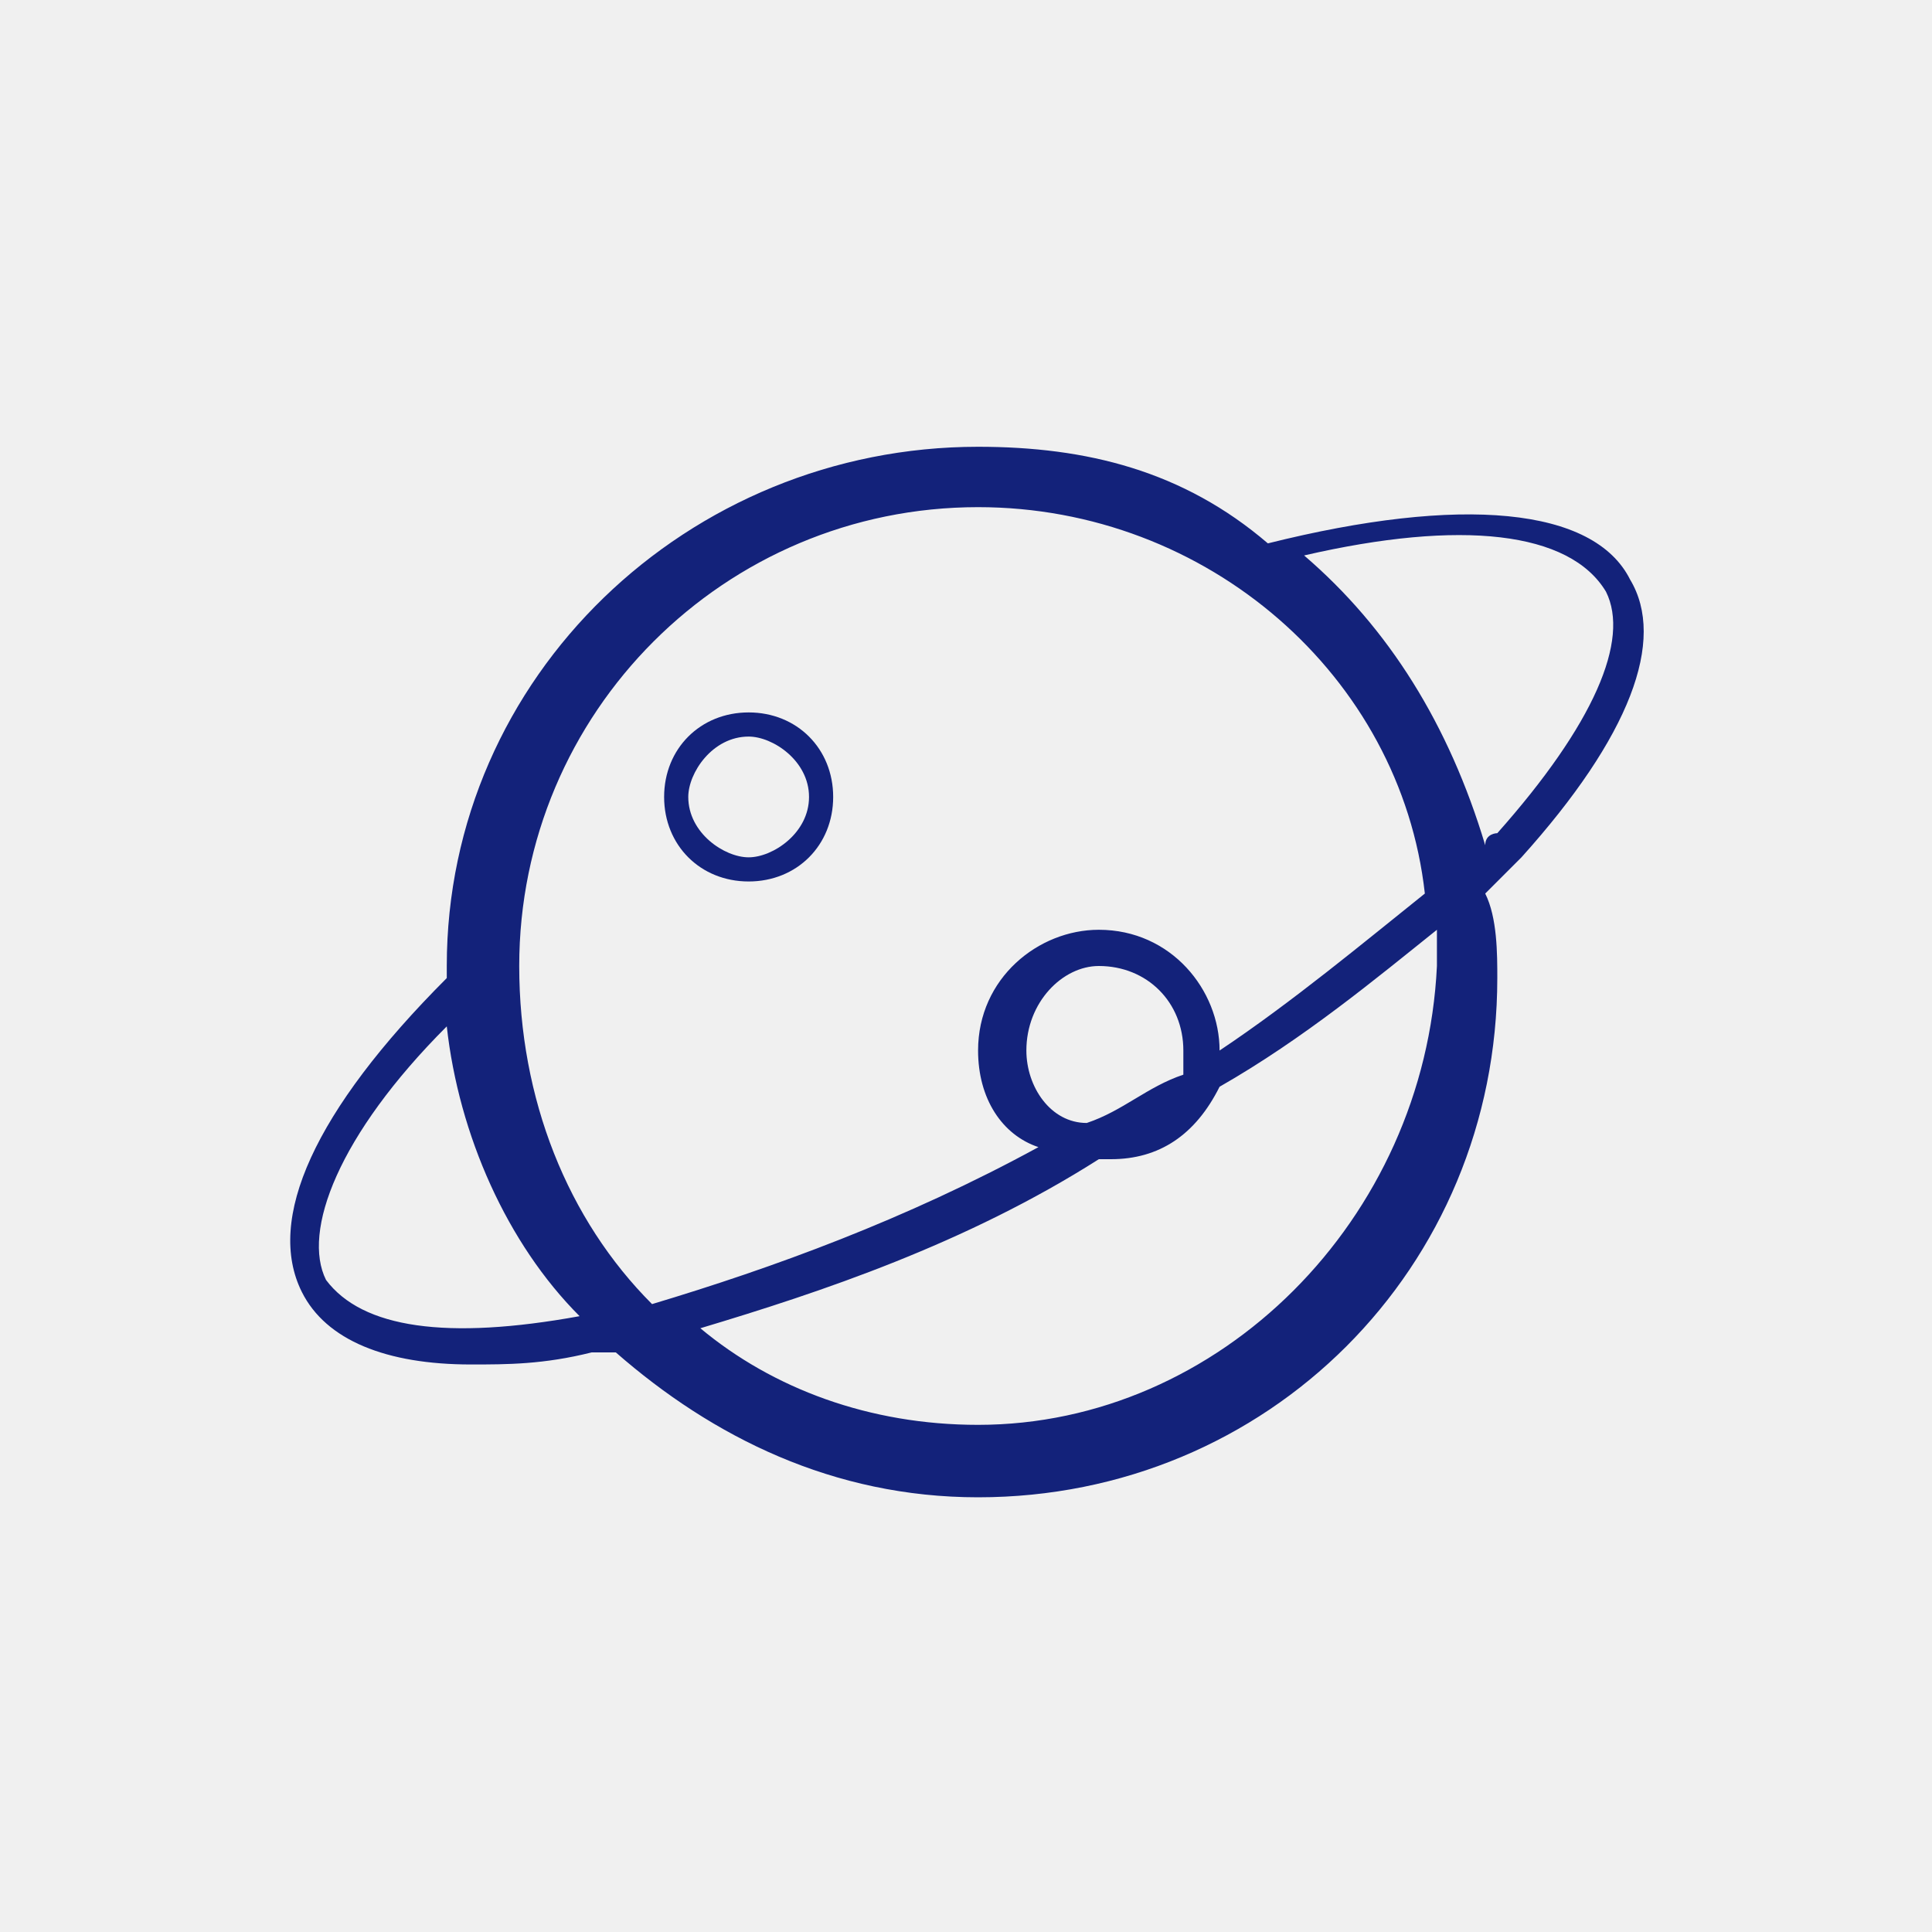
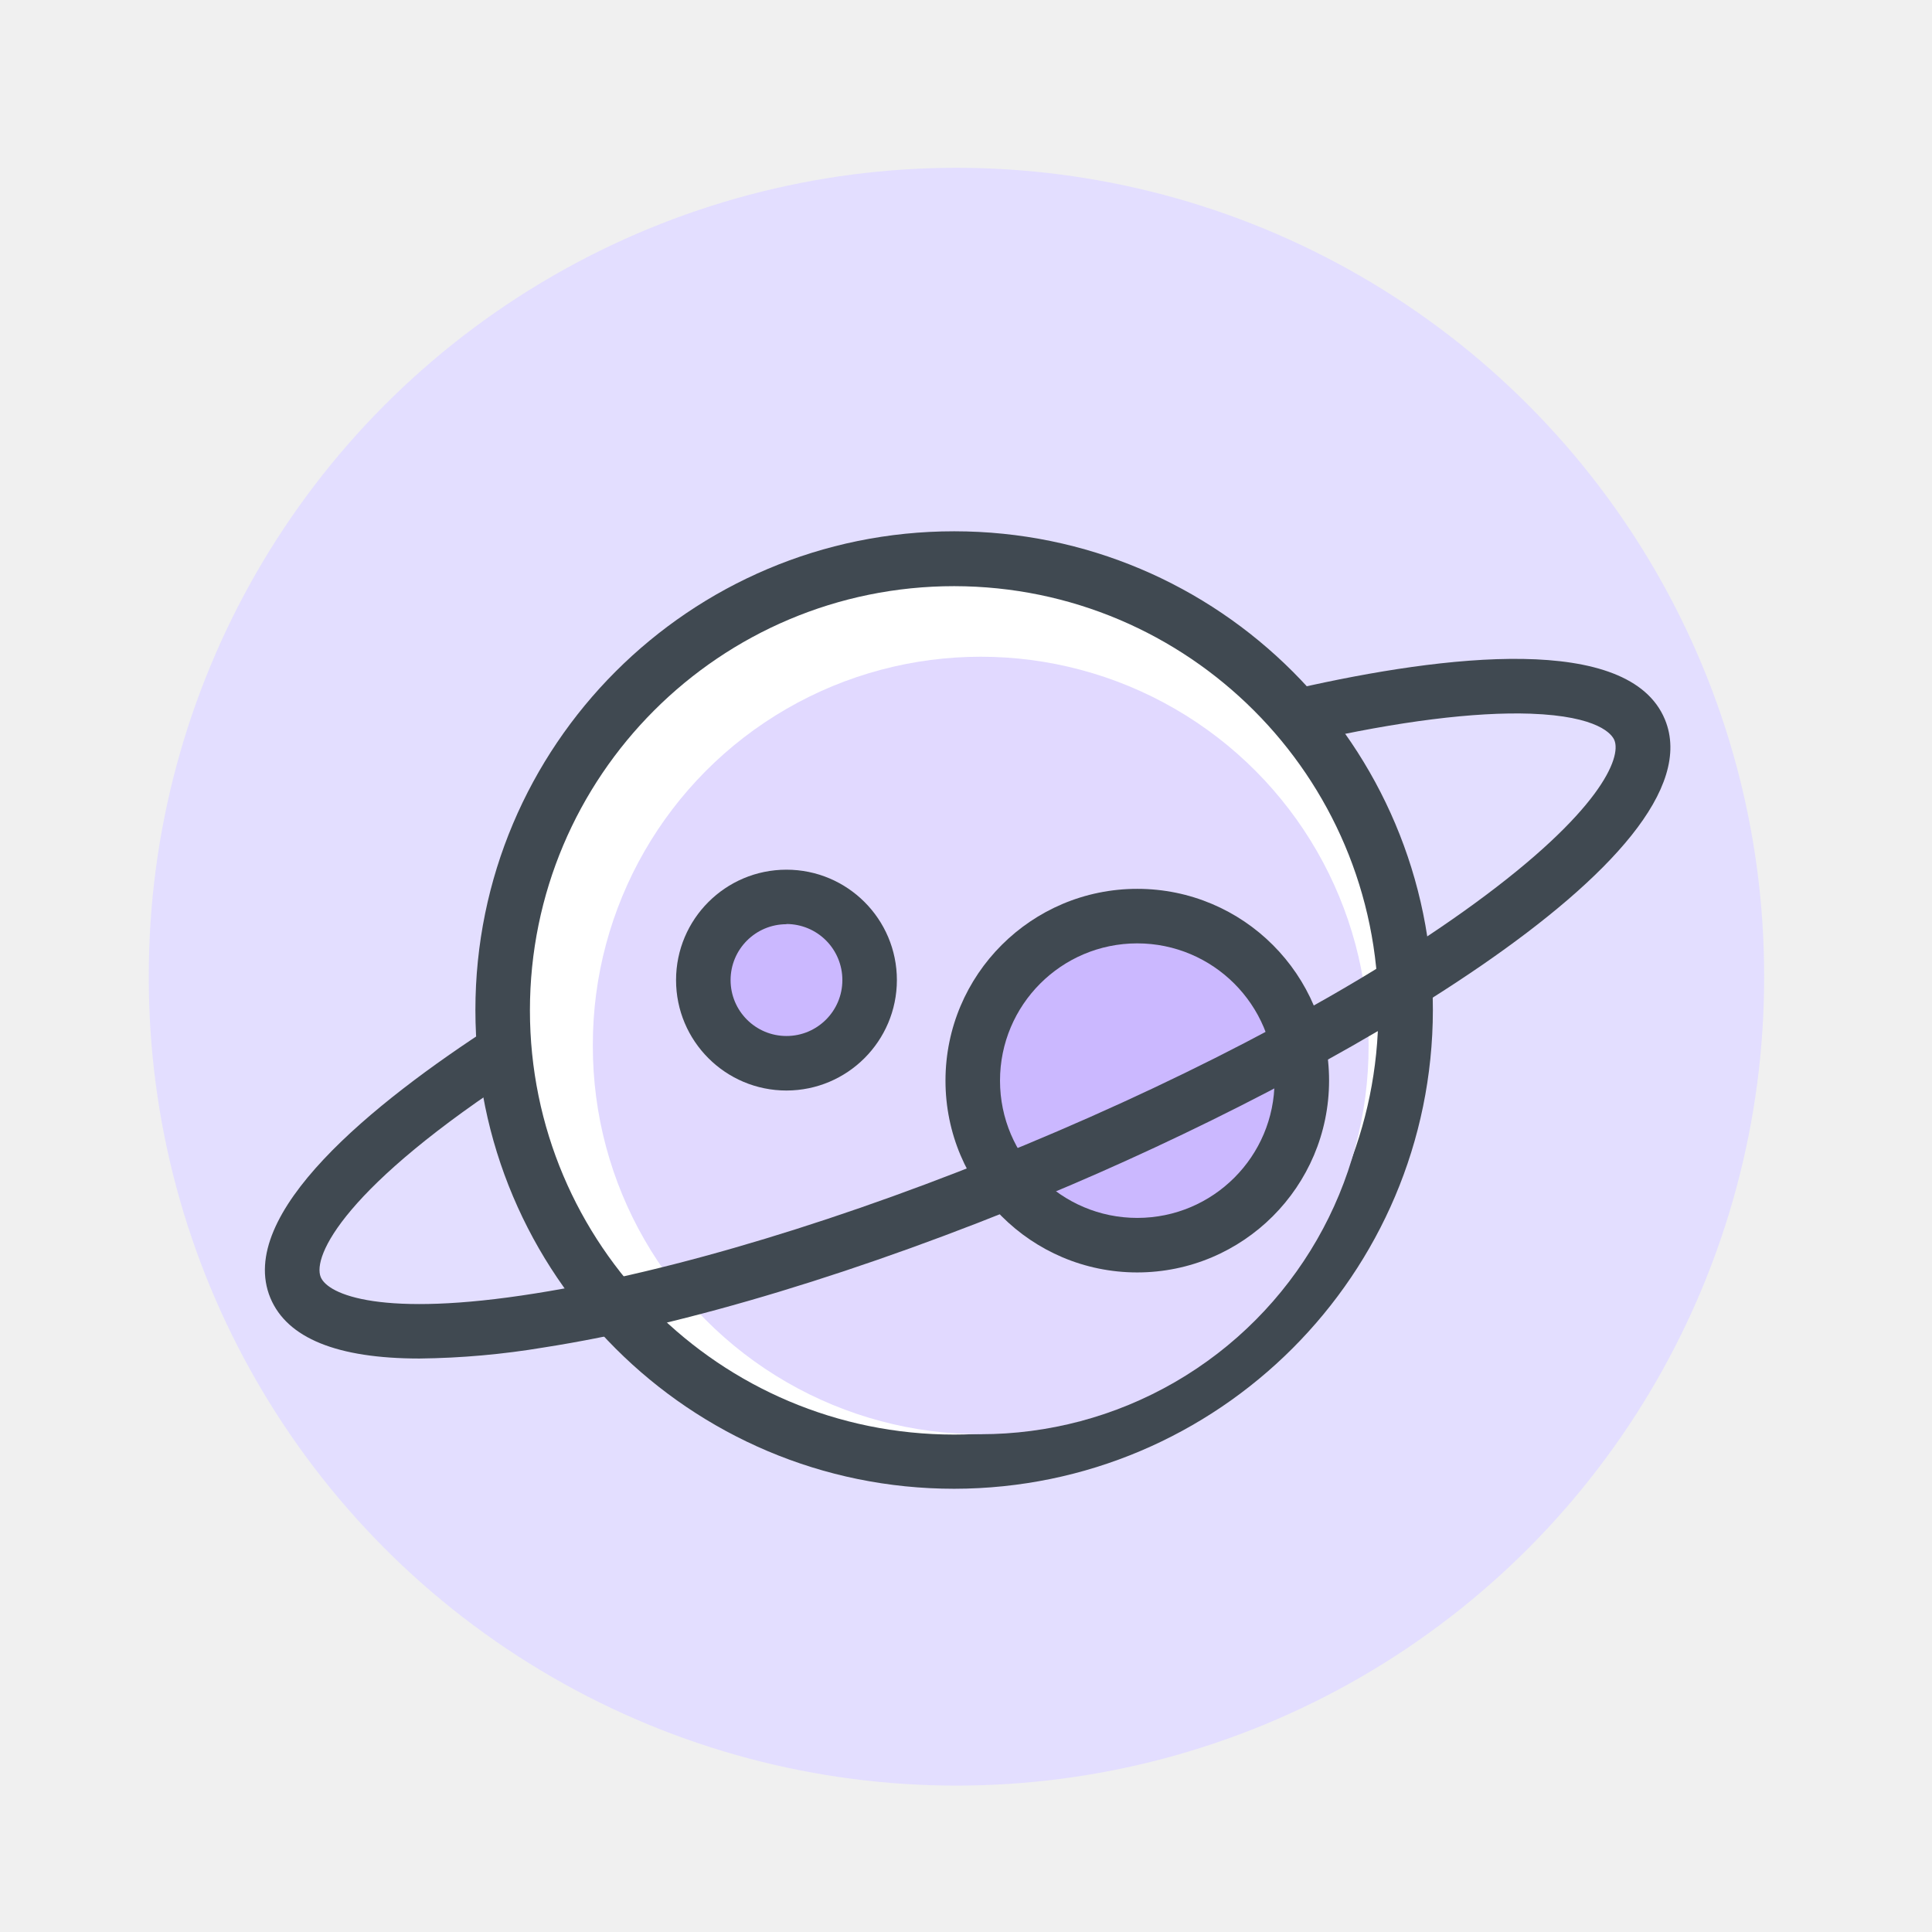
- <svg xmlns="http://www.w3.org/2000/svg" t="1665037333922" class="icon" viewBox="0 0 1024 1024" version="1.1" p-id="2771" width="200" height="200">
-   <path d="M396.8 377.6c-25.6 0-44.8 19.2-44.8 44.8 0 25.6 19.2 44.8 44.8 44.8s44.8-19.2 44.8-44.8c0-25.6-19.2-44.8-44.8-44.8z m0 76.8c-12.8 0-32-12.8-32-32 0-12.8 12.8-32 32-32 12.8 0 32 12.8 32 32s-19.2 32-32 32z" p-id="2772" fill="#13227a" />
-   <path d="M864 307.2c-19.2-38.4-89.6-44.8-192-19.2-44.8-38.4-96-51.2-153.6-51.2-153.6 0-281.6 121.6-281.6 275.2v6.4c-70.4 70.4-96 128-76.8 166.4 12.8 25.6 44.8 38.4 89.6 38.4 19.2 0 38.4 0 64-6.4h12.8c51.2 44.8 115.2 76.8 192 76.8 153.6 0 275.2-121.6 275.2-275.2 0-12.8 0-32-6.4-44.8l19.2-19.2c57.6-64 76.8-115.2 57.6-147.2zM172.8 678.4c-12.8-25.6 6.4-76.8 64-134.4 6.4 57.6 32 115.2 70.4 153.6-70.4 12.8-115.2 6.4-134.4-19.2zM275.2 512c0-134.4 108.8-243.2 243.2-243.2 121.6 0 224 89.6 236.8 204.8-32 25.6-70.4 57.6-108.8 83.2 0-32-25.6-64-64-64-32 0-64 25.6-64 64 0 25.6 12.8 44.8 32 51.2-70.4 38.4-140.8 64-204.8 83.2-44.8-44.8-70.4-108.8-70.4-179.2z m352 44.8v12.8c-19.2 6.4-32 19.2-51.2 25.6-19.2 0-32-19.2-32-38.4 0-25.6 19.2-44.8 38.4-44.8 25.6 0 44.8 19.2 44.8 44.8z m-108.8 198.4c-57.6 0-108.8-19.2-147.2-51.2 64-19.2 140.8-44.8 211.2-89.6h6.4c25.6 0 44.8-12.8 57.6-38.4 44.8-25.6 83.2-57.6 115.2-83.2V512c-6.4 134.4-115.2 243.2-243.2 243.2zM787.2 448c-19.2-64-51.2-115.2-96-153.6 83.2-19.2 140.8-12.8 160 19.2 12.8 25.6-6.4 70.4-57.6 128 0 0-6.4 0-6.4 6.4z" p-id="2773" fill="#13227a" />
+ <svg xmlns="http://www.w3.org/2000/svg" t="1665040151626" class="icon" viewBox="0 0 1024 1024" version="1.1" p-id="4628" width="200" height="200">
+   <path d="M506.942 517.672m-428.082 0a428.082 428.082 0 1 0 856.163 0 428.082 428.082 0 1 0-856.163 0Z" fill="#E3DEFF" p-id="4629" />
+   <path d="M505.786 535.373m-239.256 0a239.256 239.256 0 1 0 478.512 0 239.256 239.256 0 1 0-478.512 0Z" fill="#FFFFFF" p-id="4630" />
+   <path d="M505.75 789.079a253.742 253.742 0 1 1 253.706-253.706A254.031 254.031 0 0 1 505.75 789.079zM505.75 310.675a224.842 224.842 0 1 0 224.806 224.842A225.095 225.095 0 0 0 505.75 310.675z" fill="#404951" p-id="4631" />
+   <path d="M519.803 554.122m-205.588 0a205.588 205.588 0 1 0 411.175 0 205.588 205.588 0 1 0-411.175 0Z" fill="#E1D9FF" p-id="4632" />
+   <path d="M602.71 572.762m-87.206 0a87.206 87.206 0 1 0 174.412 0 87.206 87.206 0 1 0-174.412 0Z" fill="#CBB8FF" p-id="4633" />
+   <path d="M602.71 674.418A101.656 101.656 0 1 1 704.438 572.762a101.764 101.764 0 0 1-101.728 101.656z m0-174.412A72.756 72.756 0 1 0 675.538 572.762a72.828 72.828 0 0 0-72.828-72.756z" fill="#404951" p-id="4634" />
+   <path d="M222.386 720.044c-43.711 0-70.191-10.838-79.078-32.079-18.424-44.434 54.188-103.245 118.454-144.753l15.714 24.24c-95.37 61.629-111.988 98.549-107.472 109.459 3.865 9.284 32.187 21.675 113.902 8.598 72.9-11.56 164.911-39.412 259.016-78.5s178.819-84.533 238.425-127.991c66.831-48.733 78.138-77.452 74.309-86.7-1.228-2.962-8.092-12.752-44.506-14.053-29.442-1.012-70.01 4.046-117.262 14.775l-6.322-28.178c78.391-17.774 175.857-29.334 194.858 16.437 30.164 72.72-179.867 190.849-328.413 252.514-96.165 39.918-190.487 68.638-265.591 80.342a426.926 426.926 0 0 1-66.037 5.888z" fill="#404951" p-id="4635" />
+   <path d="M416.847 519.37m-44.073 0a44.073 44.073 0 1 0 88.145 0 44.073 44.073 0 1 0-88.145 0Z" fill="#CBB8FF" p-id="4636" />
+   <path d="M416.847 578a58.523 58.523 0 1 1 58.523-58.523 58.595 58.595 0 0 1-58.523 58.523z m0-88.145a29.623 29.623 0 1 0 29.623 29.623 29.659 29.659 0 0 0-29.623-29.731z" fill="#404951" p-id="4637" />
</svg>
